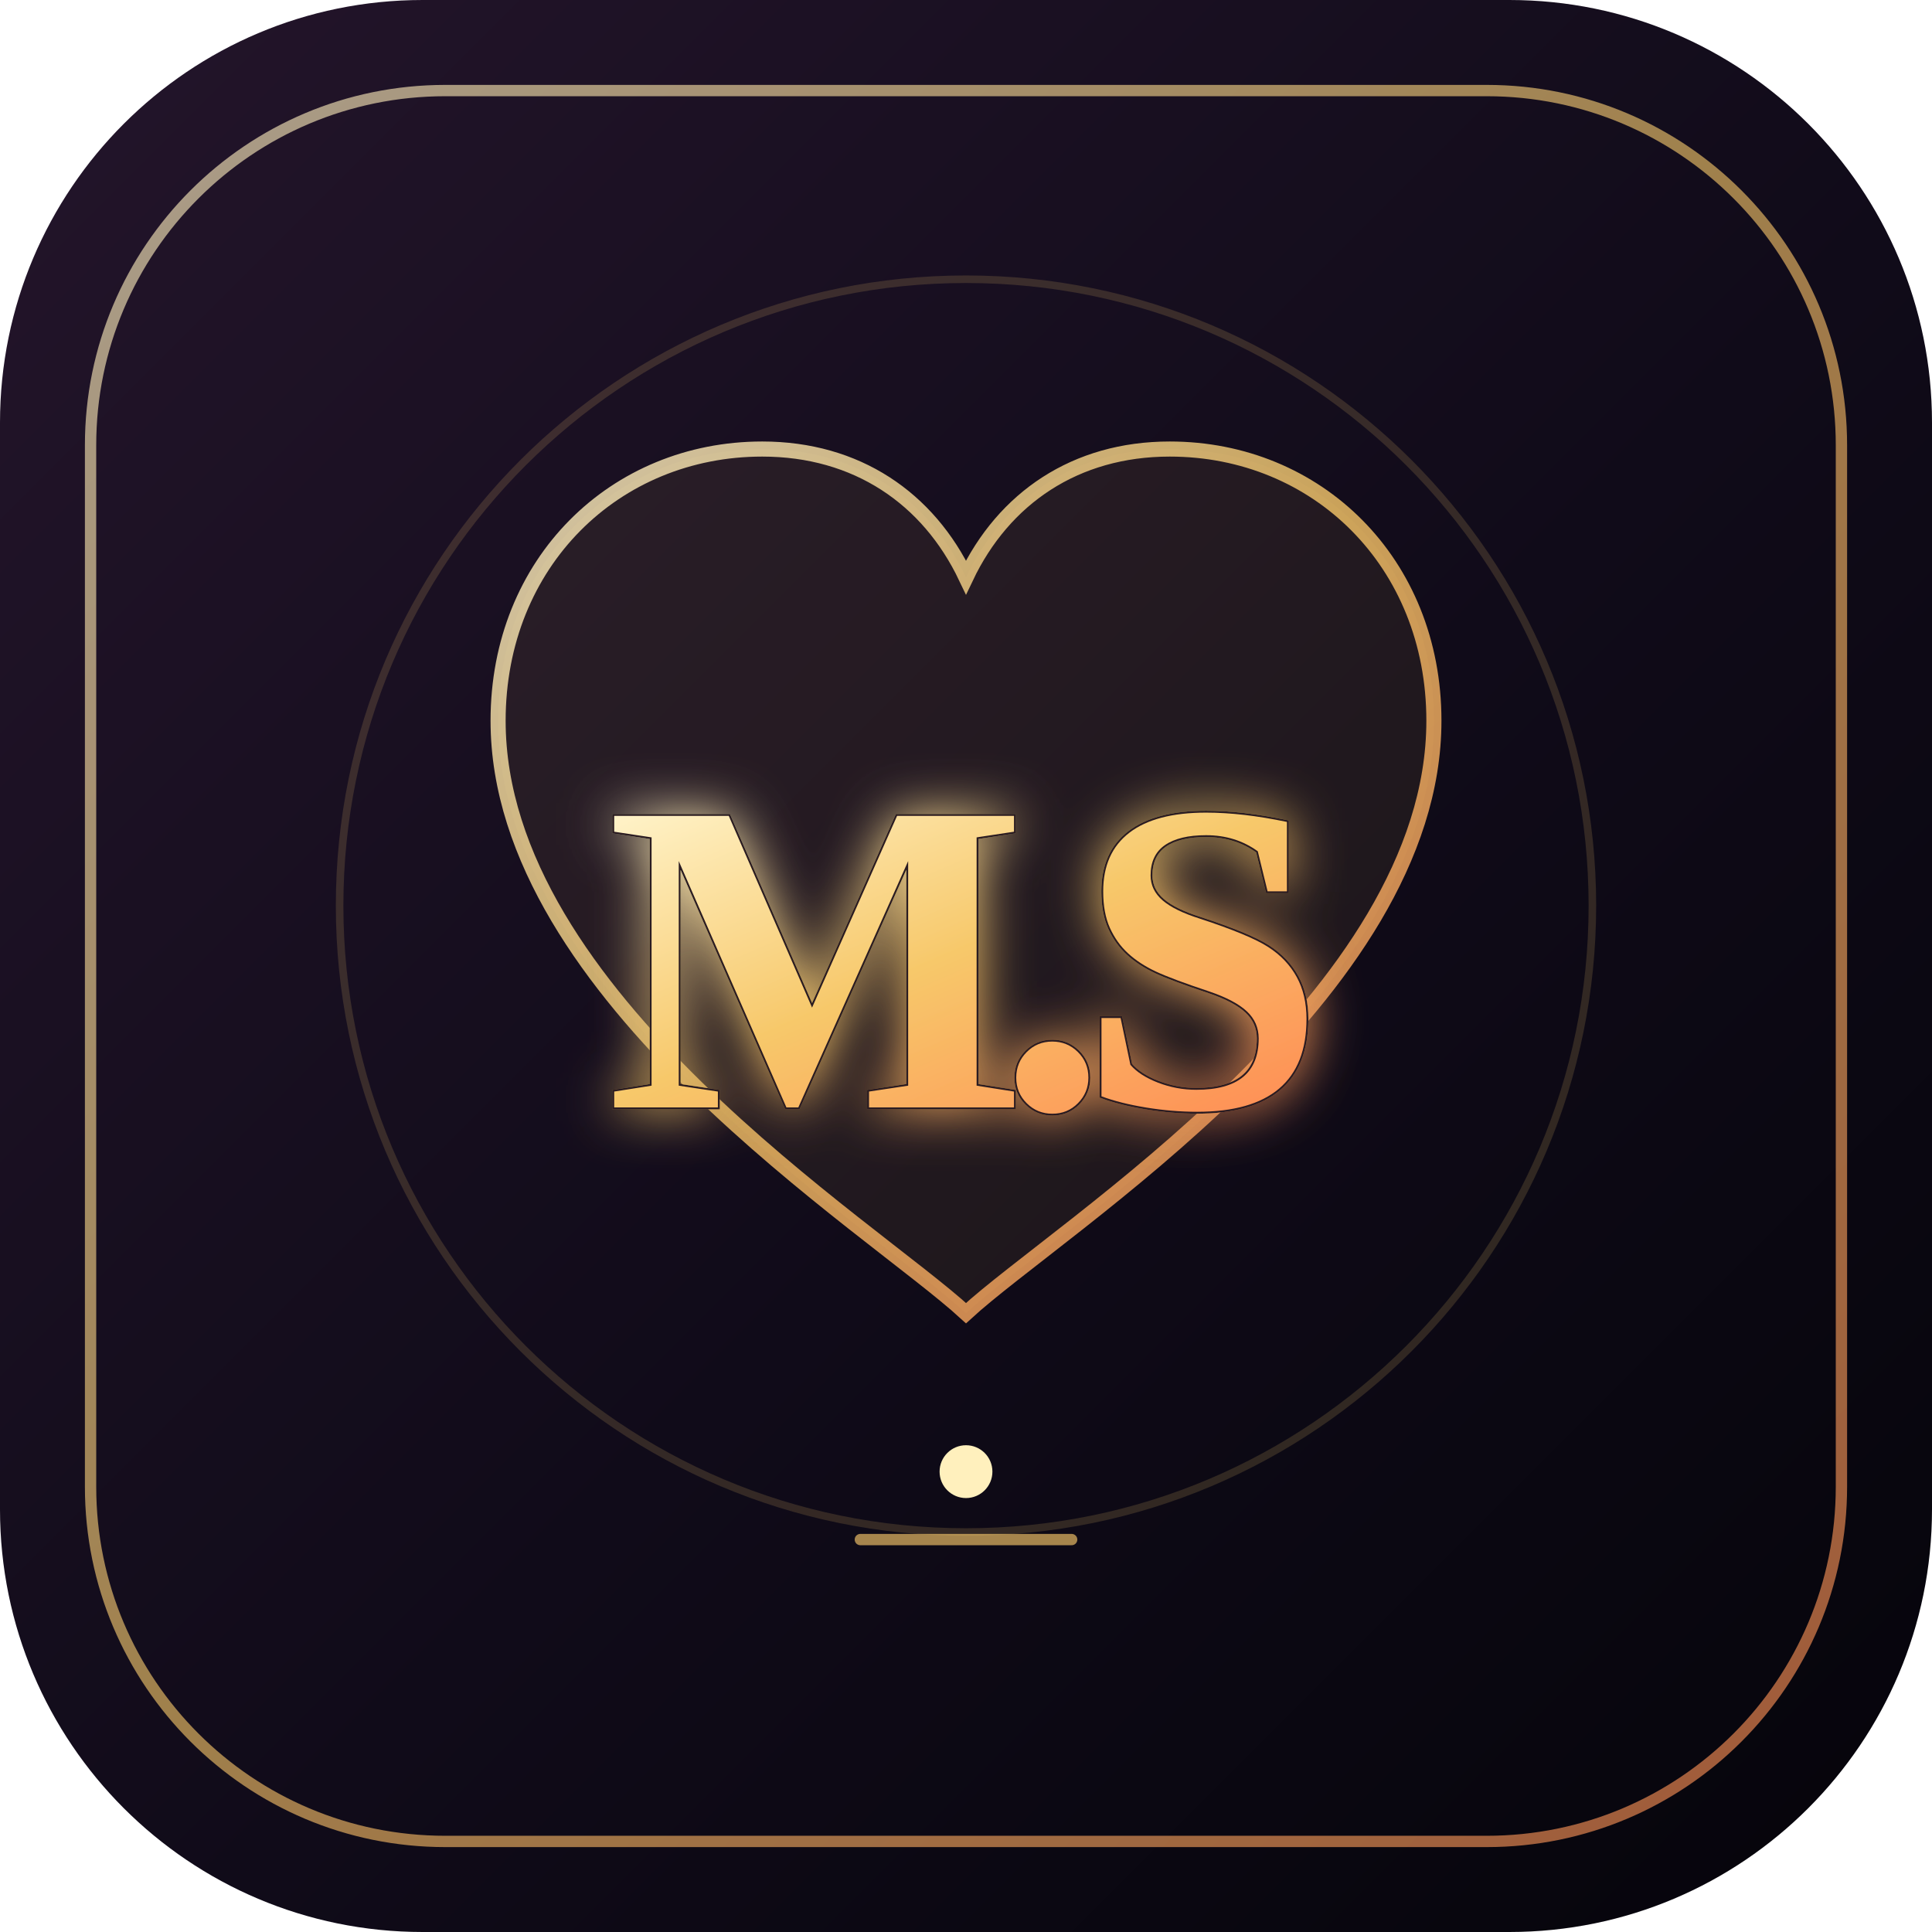
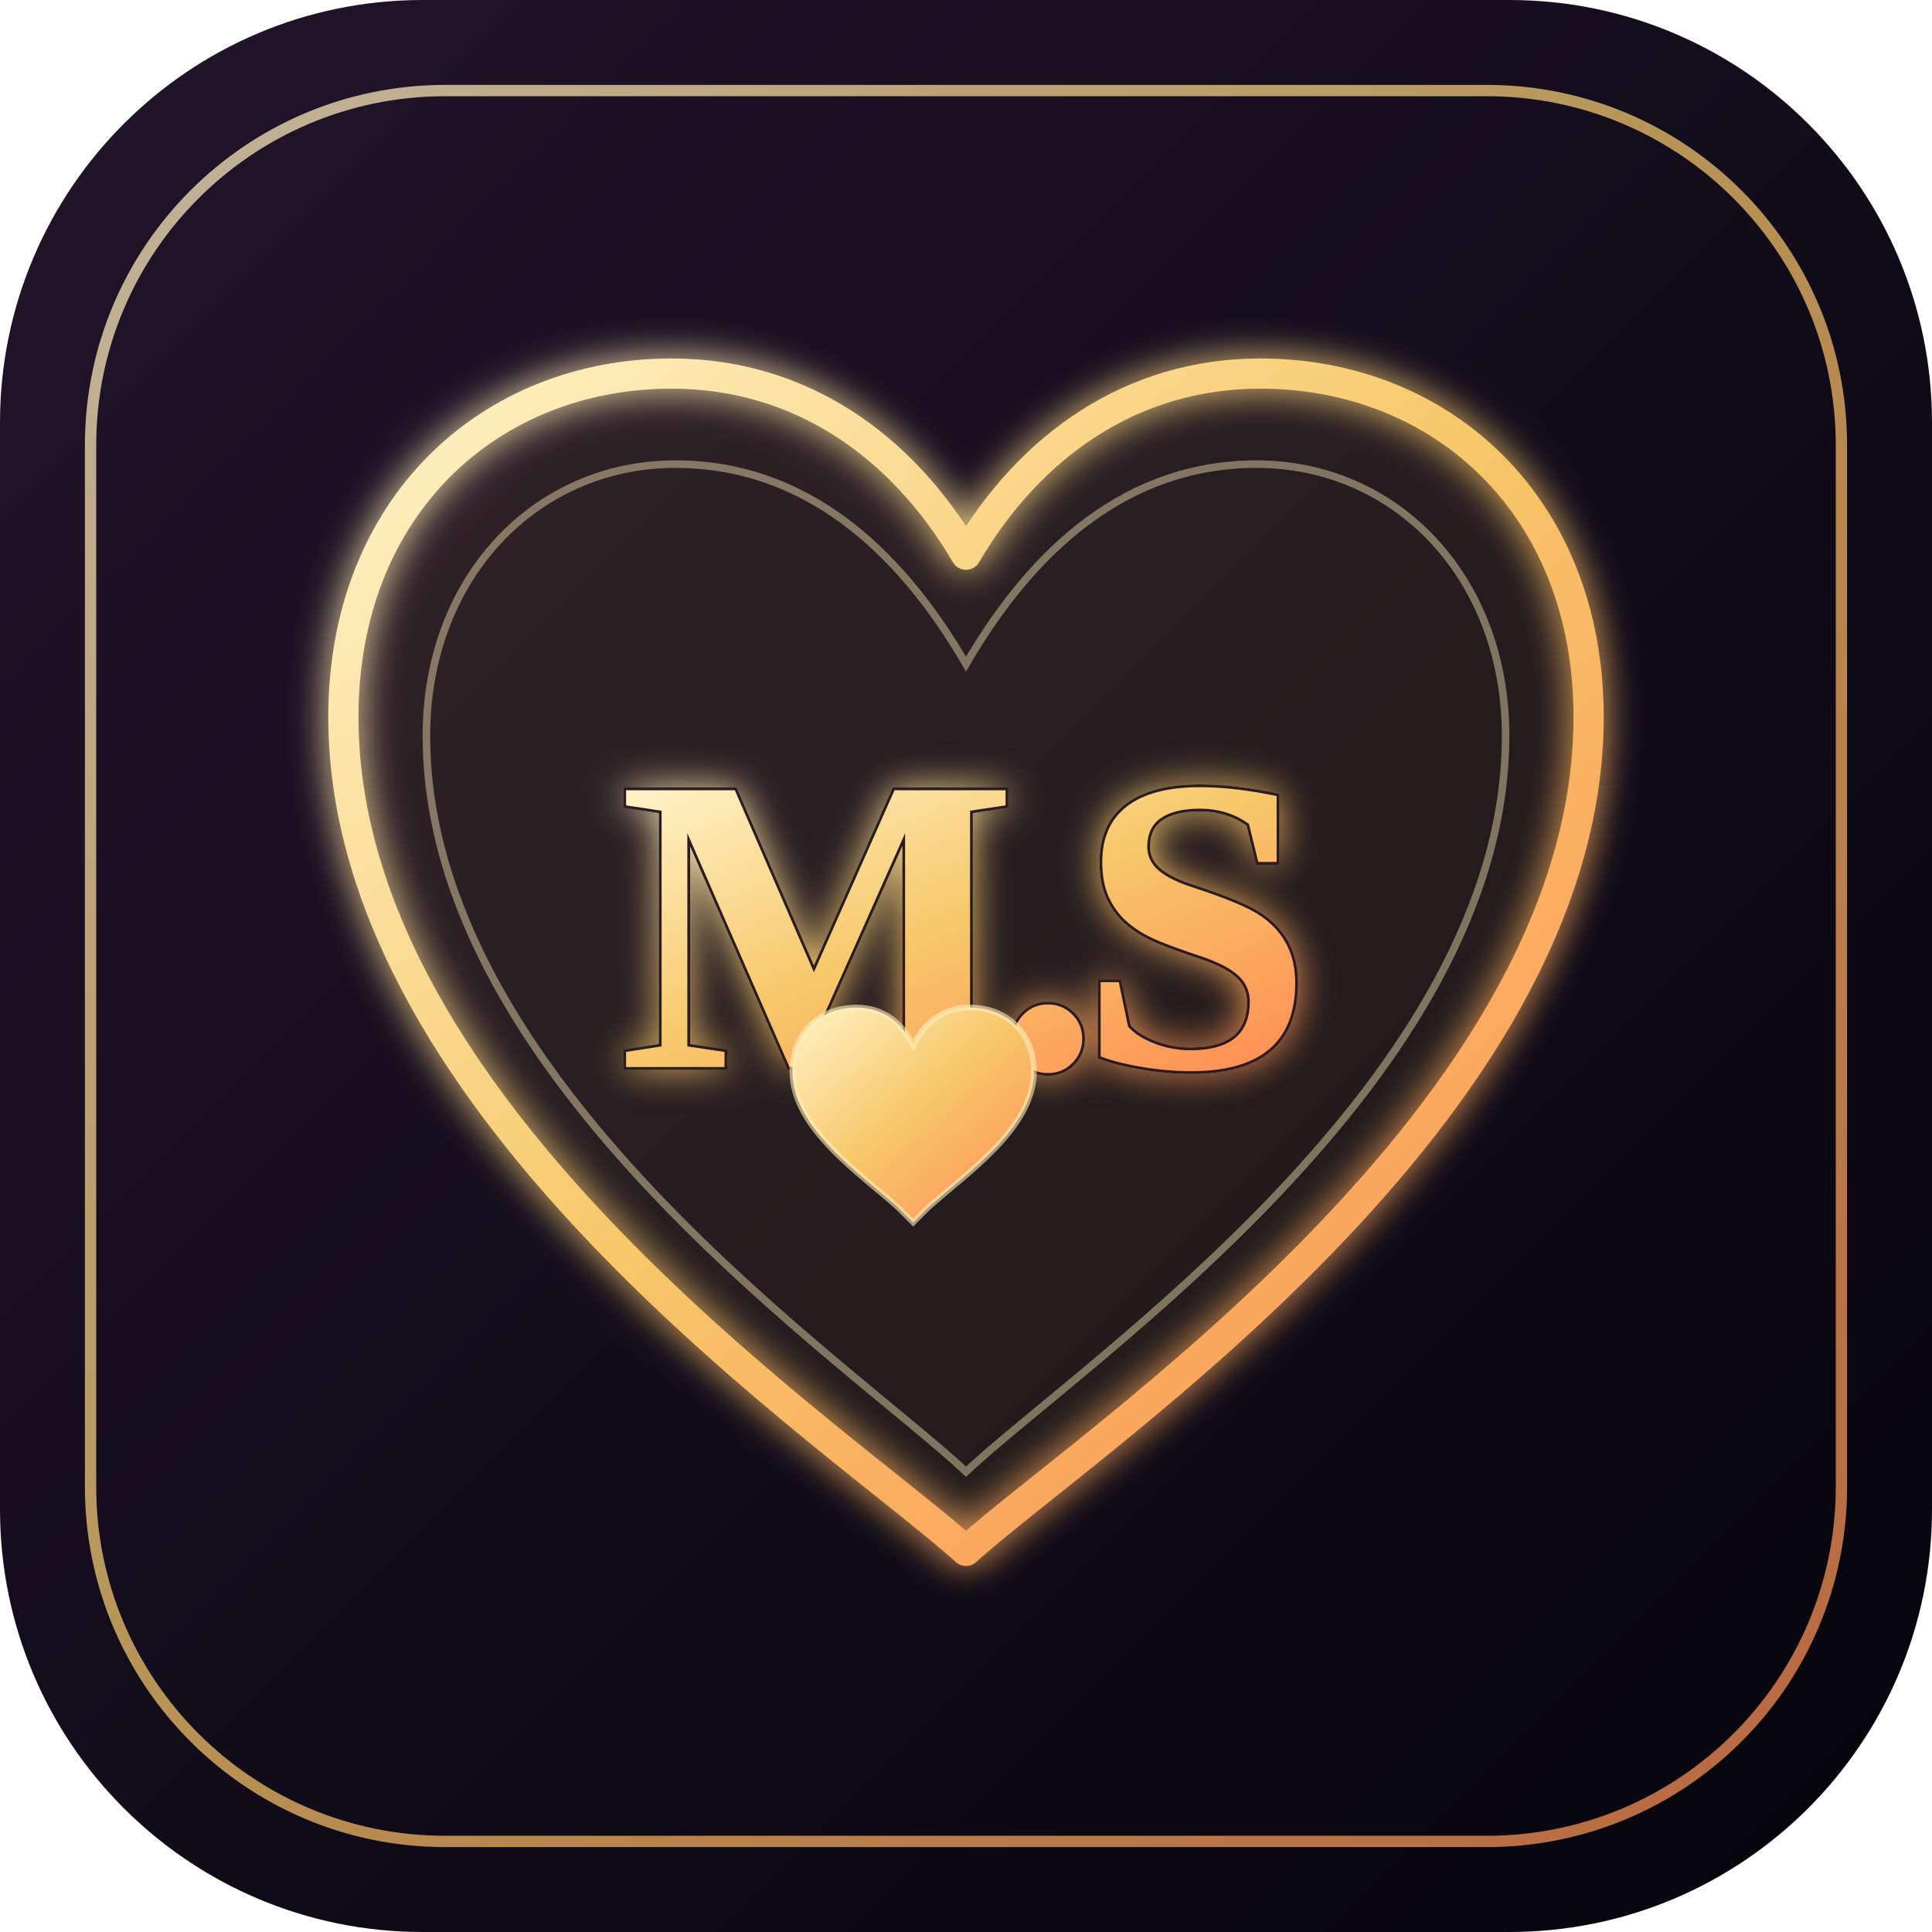
<svg xmlns="http://www.w3.org/2000/svg" viewBox="0 0 512 512">
  <defs>
    <linearGradient id="bg" x1="0" y1="0" x2="1" y2="1">
      <stop offset="0" stop-color="#24152b" />
      <stop offset=".55" stop-color="#100b19" />
      <stop offset="1" stop-color="#05040a" />
    </linearGradient>
    <linearGradient id="gold" x1="0" y1="0" x2="1" y2="1">
      <stop offset="0" stop-color="#fff3c9" />
      <stop offset=".48" stop-color="#f7c86a" />
      <stop offset="1" stop-color="#ff8c55" />
    </linearGradient>
-     <filter id="glow" x="-40%" y="-40%" width="180%" height="180%">
-       <feGaussianBlur stdDeviation="7" result="blur" />
+     <filter id="glow" x="-30%" y="-30%" width="160%" height="160%">
+       <feGaussianBlur stdDeviation="5" result="blur" />
      <feMerge>
        <feMergeNode in="blur" />
        <feMergeNode in="SourceGraphic" />
      </feMerge>
    </filter>
  </defs>
  <rect width="512" height="512" rx="112" fill="url(#bg)" />
-   <rect x="24" y="24" width="464" height="464" rx="94" fill="none" stroke="url(#gold)" stroke-opacity=".62" stroke-width="3" />
-   <circle cx="256" cy="240" r="166" fill="none" stroke="#f7c86a" stroke-opacity=".16" stroke-width="2" />
-   <path d="M256 348C231 325 132 264 132 191c0-42 31-72 70-72 25 0 44 13 54 34 10-21 29-34 54-34 39 0 70 30 70 72 0 73-99 134-124 157Z" fill="#f7c86a" fill-opacity=".07" stroke="url(#gold)" stroke-opacity=".8" stroke-width="4" />
-   <text x="256" y="260" text-anchor="middle" dominant-baseline="middle" font-family="Georgia, 'Times New Roman', serif" font-size="118" font-weight="700" letter-spacing="-8" fill="url(#gold)" stroke="#2b1a21" stroke-width="1" paint-order="stroke" filter="url(#glow)">M.S</text>
-   <path d="M176 390H336" stroke="url(#gold)" stroke-width="5" stroke-linecap="round" />
-   <path d="M228 408H284" stroke="#f7c86a" stroke-opacity=".65" stroke-width="3" stroke-linecap="round" />
-   <circle cx="256" cy="390" r="7" fill="#fff0bd" />
+   <rect x="24" y="24" width="464" height="464" rx="94" fill="none" stroke="url(#gold)" stroke-opacity=".72" stroke-width="3" />
+   <path d="M256 411C224 382 91 295 91 190c0-56 39-91 87-91 34 0 61 19 78 48 17-29 44-48 78-48 48 0 87 35 87 91 0 105-133 192-165 221Z" fill="#f7c86a" fill-opacity=".045" stroke="url(#gold)" stroke-width="8" stroke-linejoin="round" filter="url(#glow)" />
+   <path d="M256 390C225 361 113 286 113 195c0-42 29-72 66-72 34 0 59 22 77 53 18-31 43-53 77-53 37 0 66 30 66 72 0 91-112 166-143 195Z" fill="none" stroke="#fff0bd" stroke-opacity=".42" stroke-width="2" />
+   <text x="256" y="251" text-anchor="middle" dominant-baseline="middle" font-family="Georgia, 'Times New Roman', serif" font-size="112" font-weight="700" letter-spacing="-6" fill="url(#gold)" stroke="#2b1a21" stroke-width="1.5" paint-order="stroke" filter="url(#glow)">M.S</text>
+   <path d="M238 320c-10-9-28-21-28-36 0-10 7-17 17-17 7 0 12 4 15 10 3-6 8-10 15-10 10 0 17 7 17 17 0 15-18 27-28 36l-4 4Z" fill="url(#gold)" stroke="#fff0bd" stroke-opacity=".6" stroke-width="1.5" />
</svg>
